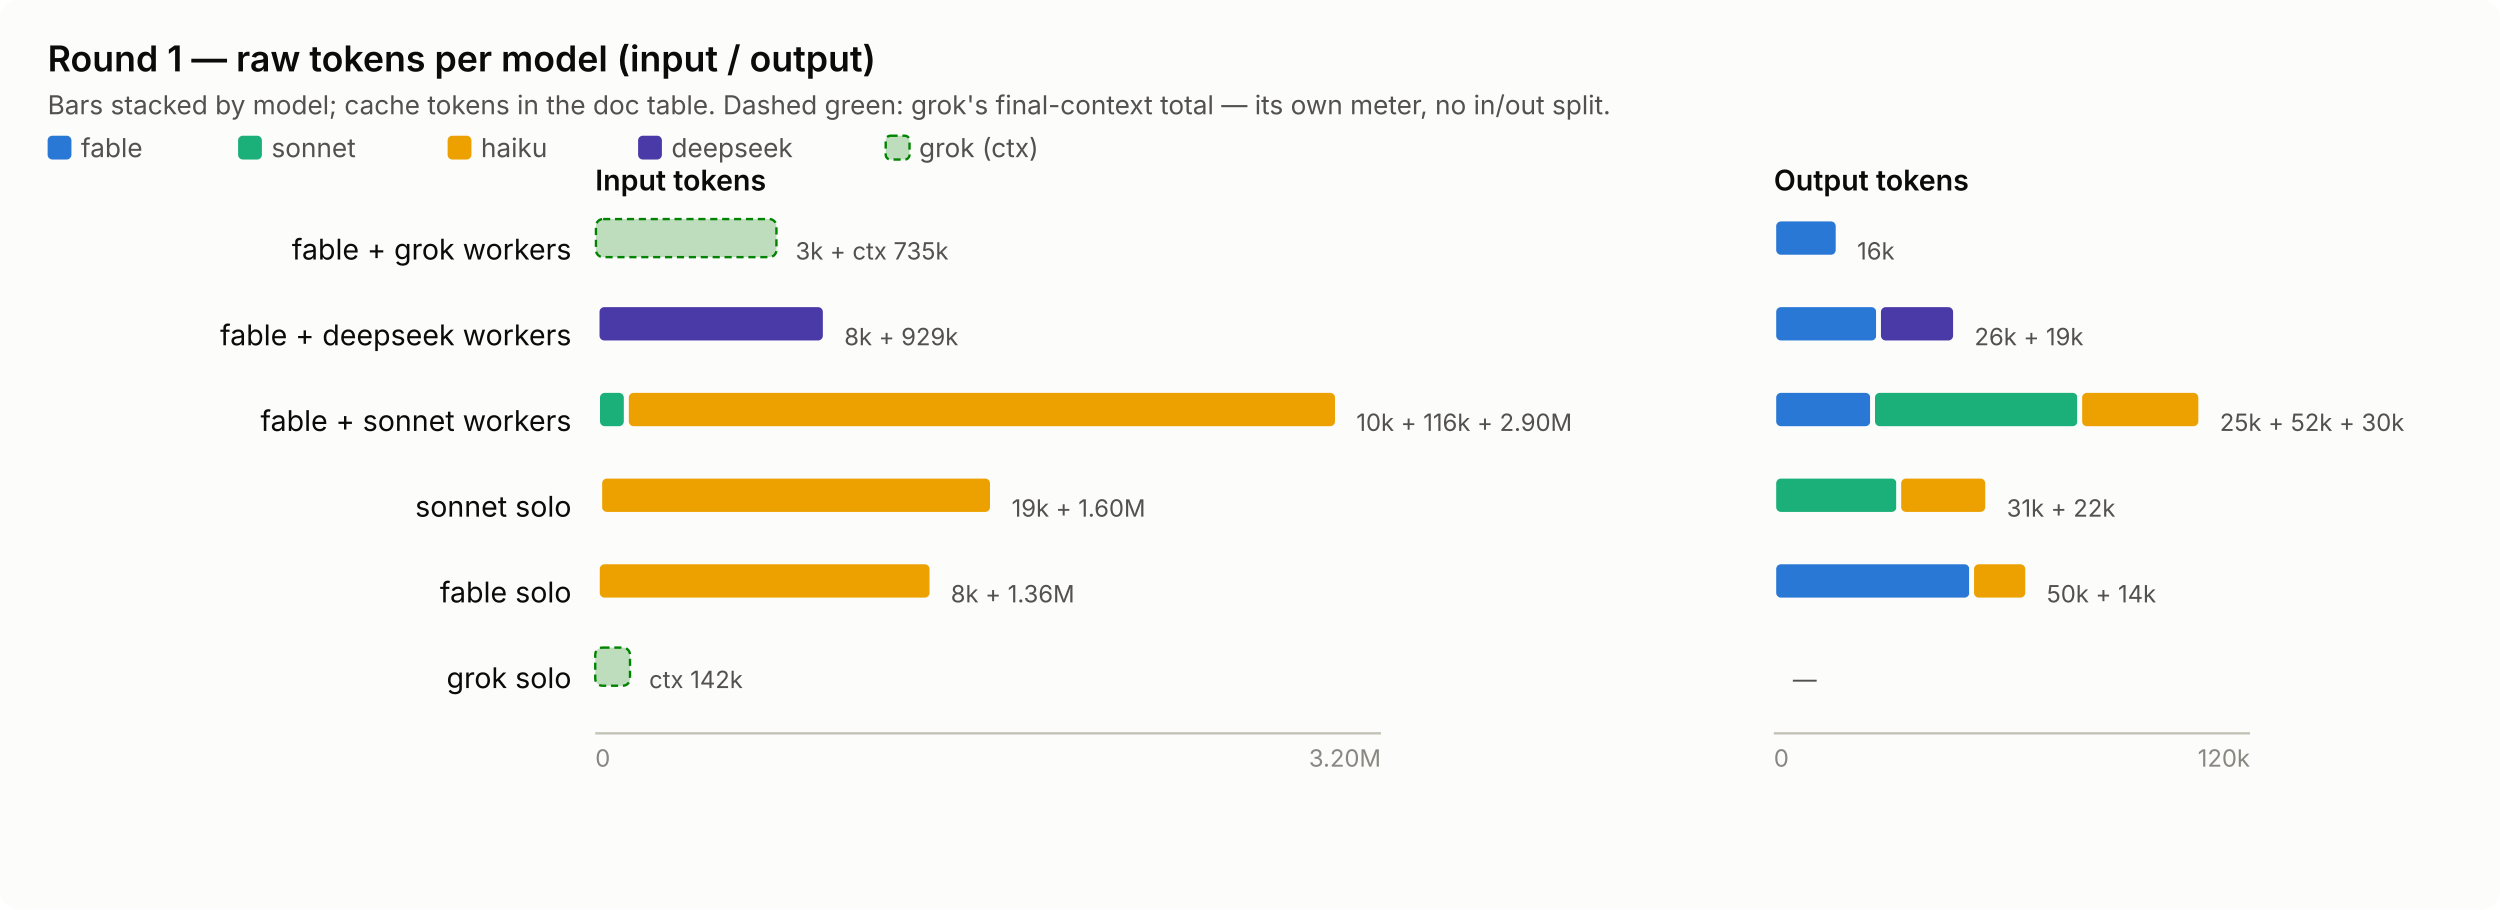
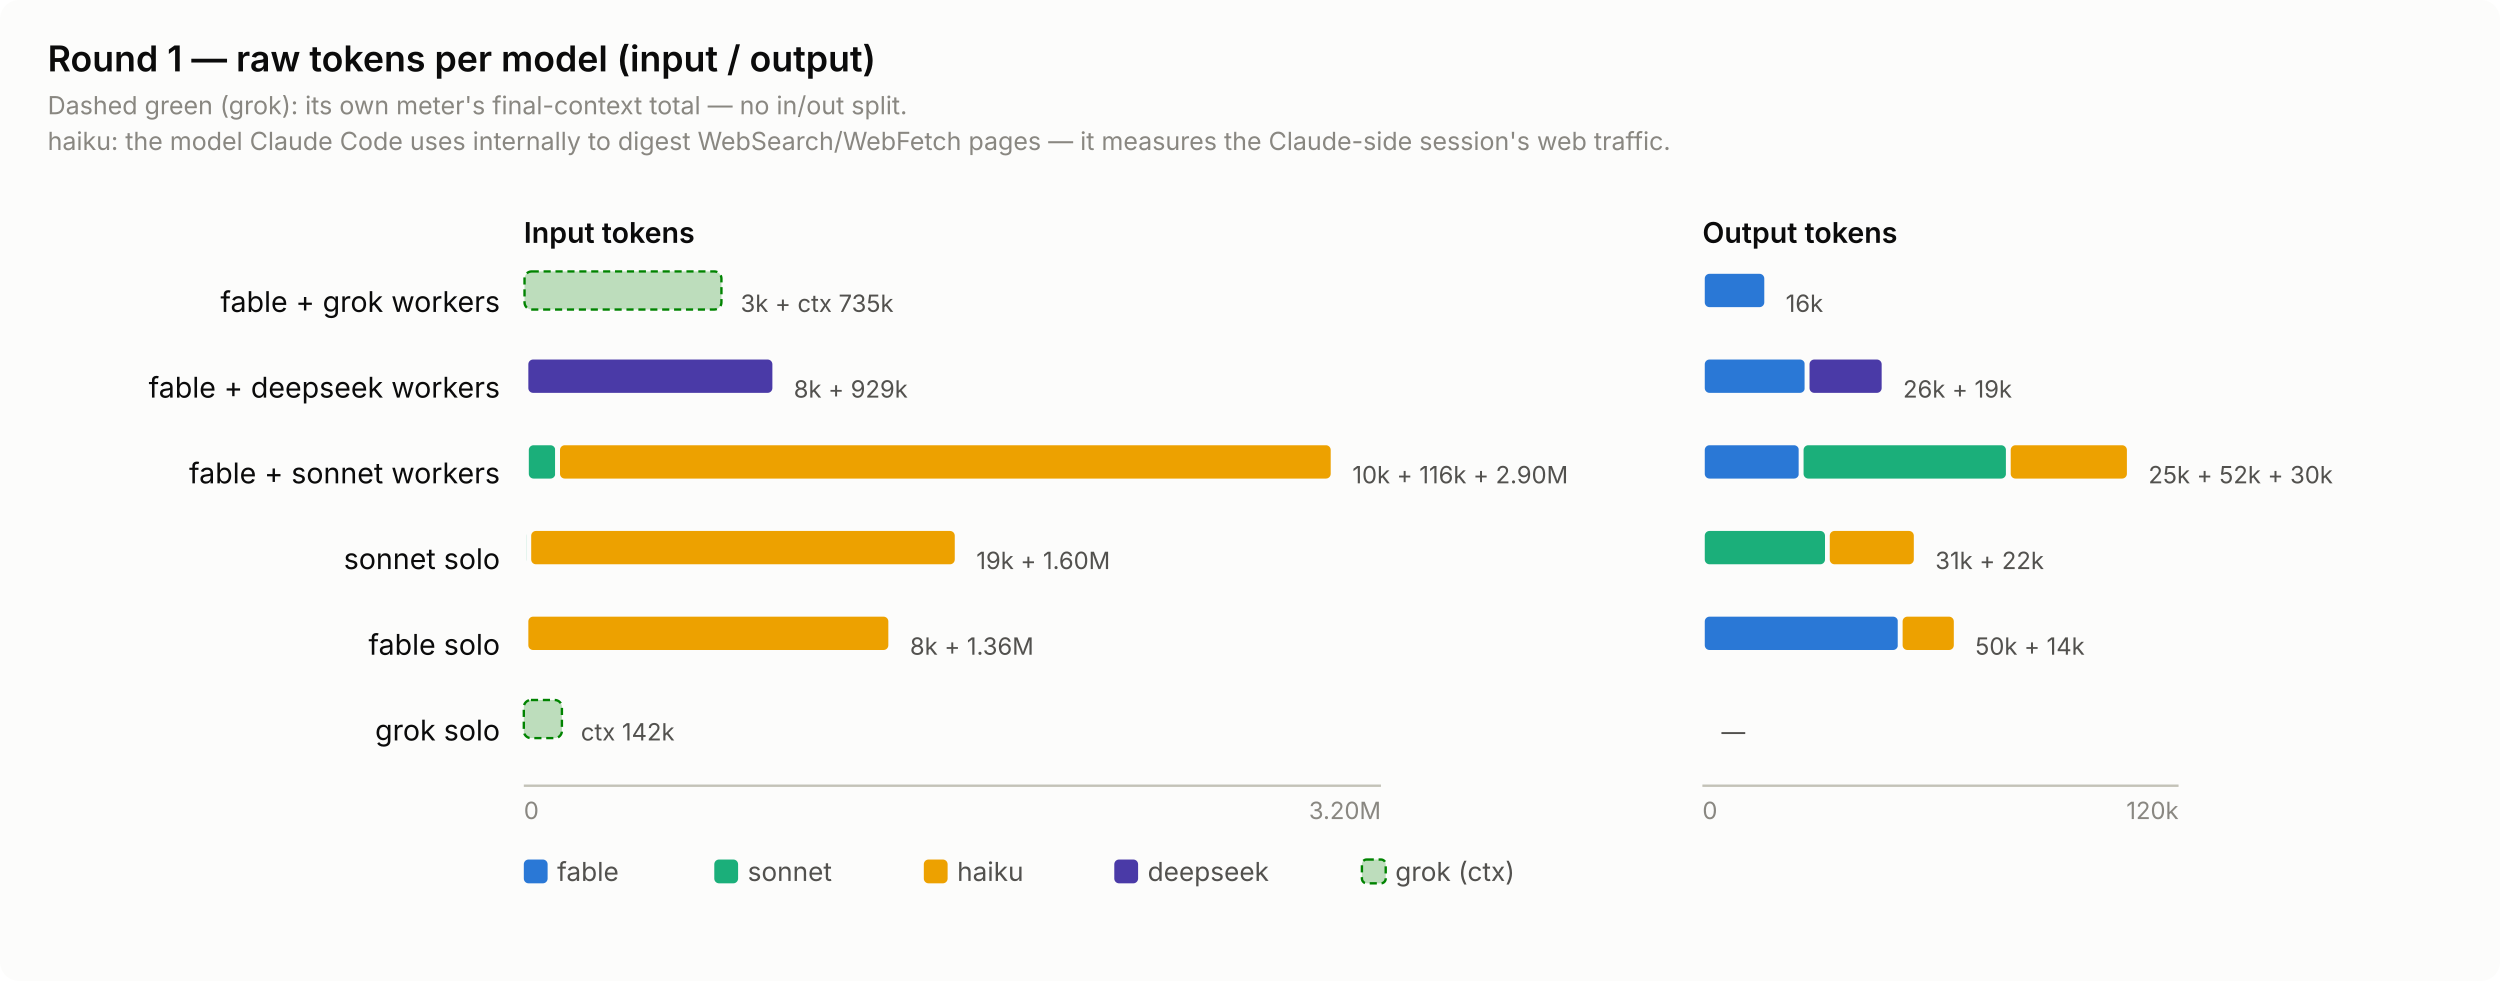
- <svg xmlns="http://www.w3.org/2000/svg" viewBox="0 0 1050 382" width="1050" height="382" role="img" aria-label="Round 1 raw tokens per model">
-   <rect width="1050" height="382" rx="8" fill="#fcfcfb" />
+ <svg xmlns="http://www.w3.org/2000/svg" viewBox="0 0 1050 412" width="1050" height="412" role="img" aria-label="Round 1 raw tokens per model">
+   <rect width="1050" height="412" rx="8" fill="#fcfcfb" />
  <text x="20" y="30" font-size="15" fill="#0b0b0b" text-anchor="start" font-weight="600" font-family="system-ui,-apple-system,Segoe UI,sans-serif">Round 1 — raw tokens per model (input / output)</text>
-   <text x="20" y="48" font-size="11" fill="#52514e" text-anchor="start" font-weight="normal" font-family="system-ui,-apple-system,Segoe UI,sans-serif">Bars stacked by model; cache tokens in the doc table. Dashed green: grok's final-context total — its own meter, no in/out split.</text>
-   <rect x="20" y="57" width="10" height="10" rx="2" fill="#2a78d6" />
-   <text x="34" y="66" font-size="11" fill="#52514e" text-anchor="start" font-weight="normal" font-family="system-ui,-apple-system,Segoe UI,sans-serif">fable</text>
-   <rect x="100" y="57" width="10" height="10" rx="2" fill="#1baf7a" />
-   <text x="114" y="66" font-size="11" fill="#52514e" text-anchor="start" font-weight="normal" font-family="system-ui,-apple-system,Segoe UI,sans-serif">sonnet</text>
-   <rect x="188" y="57" width="10" height="10" rx="2" fill="#eda100" />
-   <text x="202" y="66" font-size="11" fill="#52514e" text-anchor="start" font-weight="normal" font-family="system-ui,-apple-system,Segoe UI,sans-serif">haiku</text>
-   <rect x="268" y="57" width="10" height="10" rx="2" fill="#4a3aa7" />
-   <text x="282" y="66" font-size="11" fill="#52514e" text-anchor="start" font-weight="normal" font-family="system-ui,-apple-system,Segoe UI,sans-serif">deepseek</text>
-   <rect x="372" y="57" width="10" height="10" rx="2" fill="#008300" fill-opacity="0.25" stroke="#008300" stroke-dasharray="3,2" />
-   <text x="386" y="66" font-size="11" fill="#52514e" text-anchor="start" font-weight="normal" font-family="system-ui,-apple-system,Segoe UI,sans-serif">grok (ctx)</text>
-   <text x="250" y="80" font-size="12" fill="#0b0b0b" text-anchor="start" font-weight="600" font-family="system-ui,-apple-system,Segoe UI,sans-serif">Input tokens</text>
-   <text x="240" y="109" font-size="12" fill="#0b0b0b" text-anchor="end" font-weight="normal" font-family="system-ui,-apple-system,Segoe UI,sans-serif">fable + grok workers</text>
-   <rect x="250.3" y="92" width="75.8" height="16" rx="3" fill="#008300" fill-opacity="0.25" stroke="#008300" stroke-dasharray="3,2" />
-   <text x="334.115" y="109" font-size="10" fill="#52514e" text-anchor="start" font-weight="normal" font-family="system-ui,-apple-system,Segoe UI,sans-serif">3k + ctx 735k</text>
-   <text x="240" y="145" font-size="12" fill="#0b0b0b" text-anchor="end" font-weight="normal" font-family="system-ui,-apple-system,Segoe UI,sans-serif">fable + deepseek workers</text>
-   <rect x="250.0" y="128" width="1.5" height="16" rx="3" fill="#2a78d6" stroke="#fcfcfb" stroke-width="2" />
-   <rect x="250.8" y="128" width="95.8" height="16" rx="3" fill="#4a3aa7" stroke="#fcfcfb" stroke-width="2" />
-   <text x="354.582" y="145" font-size="10" fill="#52514e" text-anchor="start" font-weight="normal" font-family="system-ui,-apple-system,Segoe UI,sans-serif">8k + 929k</text>
-   <text x="240" y="181" font-size="12" fill="#0b0b0b" text-anchor="end" font-weight="normal" font-family="system-ui,-apple-system,Segoe UI,sans-serif">fable + sonnet workers</text>
-   <rect x="250.0" y="164" width="1.5" height="16" rx="3" fill="#2a78d6" stroke="#fcfcfb" stroke-width="2" />
-   <rect x="251.0" y="164" width="12.0" height="16" rx="3" fill="#1baf7a" stroke="#fcfcfb" stroke-width="2" />
-   <rect x="263.1" y="164" width="298.6" height="16" rx="3" fill="#eda100" stroke="#fcfcfb" stroke-width="2" />
-   <text x="569.645" y="181" font-size="10" fill="#52514e" text-anchor="start" font-weight="normal" font-family="system-ui,-apple-system,Segoe UI,sans-serif">10k + 116k + 2.90M</text>
-   <text x="240" y="217" font-size="12" fill="#0b0b0b" text-anchor="end" font-weight="normal" font-family="system-ui,-apple-system,Segoe UI,sans-serif">sonnet solo</text>
-   <rect x="250.0" y="200" width="1.9" height="16" rx="3" fill="#1baf7a" stroke="#fcfcfb" stroke-width="2" />
-   <rect x="251.9" y="200" width="164.9" height="16" rx="3" fill="#eda100" stroke="#fcfcfb" stroke-width="2" />
-   <text x="424.867" y="217" font-size="10" fill="#52514e" text-anchor="start" font-weight="normal" font-family="system-ui,-apple-system,Segoe UI,sans-serif">19k + 1.60M</text>
-   <text x="240" y="253" font-size="12" fill="#0b0b0b" text-anchor="end" font-weight="normal" font-family="system-ui,-apple-system,Segoe UI,sans-serif">fable solo</text>
-   <rect x="250.0" y="236" width="1.5" height="16" rx="3" fill="#2a78d6" stroke="#fcfcfb" stroke-width="2" />
-   <rect x="250.9" y="236" width="140.5" height="16" rx="3" fill="#eda100" stroke="#fcfcfb" stroke-width="2" />
-   <text x="399.313" y="253" font-size="10" fill="#52514e" text-anchor="start" font-weight="normal" font-family="system-ui,-apple-system,Segoe UI,sans-serif">8k + 1.36M</text>
-   <text x="240" y="289" font-size="12" fill="#0b0b0b" text-anchor="end" font-weight="normal" font-family="system-ui,-apple-system,Segoe UI,sans-serif">grok solo</text>
-   <rect x="250.0" y="272" width="14.6" height="16" rx="3" fill="#008300" fill-opacity="0.25" stroke="#008300" stroke-dasharray="3,2" />
-   <text x="272.622" y="289" font-size="10" fill="#52514e" text-anchor="start" font-weight="normal" font-family="system-ui,-apple-system,Segoe UI,sans-serif">ctx 142k</text>
-   <line x1="250" y1="308" x2="580" y2="308" stroke="#c3c2b7" />
-   <text x="250" y="322" font-size="10" fill="#898781" text-anchor="start" font-weight="normal" font-family="system-ui,-apple-system,Segoe UI,sans-serif">0</text>
-   <text x="580" y="322" font-size="10" fill="#898781" text-anchor="end" font-weight="normal" font-family="system-ui,-apple-system,Segoe UI,sans-serif">3.20M</text>
-   <text x="745" y="80" font-size="12" fill="#0b0b0b" text-anchor="start" font-weight="600" font-family="system-ui,-apple-system,Segoe UI,sans-serif">Output tokens</text>
-   <rect x="745.0" y="92" width="27.0" height="16" rx="3" fill="#2a78d6" stroke="#fcfcfb" stroke-width="2" />
-   <text x="779.973" y="109" font-size="10" fill="#52514e" text-anchor="start" font-weight="normal" font-family="system-ui,-apple-system,Segoe UI,sans-serif">16k</text>
-   <rect x="745.0" y="128" width="44.0" height="16" rx="3" fill="#2a78d6" stroke="#fcfcfb" stroke-width="2" />
-   <rect x="789.0" y="128" width="32.3" height="16" rx="3" fill="#4a3aa7" stroke="#fcfcfb" stroke-width="2" />
-   <text x="829.267" y="145" font-size="10" fill="#52514e" text-anchor="start" font-weight="normal" font-family="system-ui,-apple-system,Segoe UI,sans-serif">26k + 19k</text>
-   <rect x="745.0" y="164" width="41.5" height="16" rx="3" fill="#2a78d6" stroke="#fcfcfb" stroke-width="2" />
-   <rect x="786.5" y="164" width="87.0" height="16" rx="3" fill="#1baf7a" stroke="#fcfcfb" stroke-width="2" />
-   <rect x="873.5" y="164" width="50.8" height="16" rx="3" fill="#eda100" stroke="#fcfcfb" stroke-width="2" />
-   <text x="932.307" y="181" font-size="10" fill="#52514e" text-anchor="start" font-weight="normal" font-family="system-ui,-apple-system,Segoe UI,sans-serif">25k + 52k + 30k</text>
-   <rect x="745.0" y="200" width="52.5" height="16" rx="3" fill="#1baf7a" stroke="#fcfcfb" stroke-width="2" />
-   <rect x="797.5" y="200" width="37.3" height="16" rx="3" fill="#eda100" stroke="#fcfcfb" stroke-width="2" />
-   <text x="842.803" y="217" font-size="10" fill="#52514e" text-anchor="start" font-weight="normal" font-family="system-ui,-apple-system,Segoe UI,sans-serif">31k + 22k</text>
-   <rect x="745.0" y="236" width="83.1" height="16" rx="3" fill="#2a78d6" stroke="#fcfcfb" stroke-width="2" />
-   <rect x="828.1" y="236" width="23.5" height="16" rx="3" fill="#eda100" stroke="#fcfcfb" stroke-width="2" />
-   <text x="859.59" y="253" font-size="10" fill="#52514e" text-anchor="start" font-weight="normal" font-family="system-ui,-apple-system,Segoe UI,sans-serif">50k + 14k</text>
-   <text x="753.0" y="289" font-size="10" fill="#52514e" text-anchor="start" font-weight="normal" font-family="system-ui,-apple-system,Segoe UI,sans-serif">—</text>
-   <line x1="745" y1="308" x2="945" y2="308" stroke="#c3c2b7" />
-   <text x="745" y="322" font-size="10" fill="#898781" text-anchor="start" font-weight="normal" font-family="system-ui,-apple-system,Segoe UI,sans-serif">0</text>
-   <text x="945" y="322" font-size="10" fill="#898781" text-anchor="end" font-weight="normal" font-family="system-ui,-apple-system,Segoe UI,sans-serif">120k</text>
+   <text x="20" y="48" font-size="10.5" fill="#898781" text-anchor="start" font-weight="normal" font-family="system-ui,-apple-system,Segoe UI,sans-serif">Dashed green (grok): its own meter's final-context total — no in/out split.</text>
+   <text x="20" y="63" font-size="10.5" fill="#898781" text-anchor="start" font-weight="normal" font-family="system-ui,-apple-system,Segoe UI,sans-serif">haiku: the model Claude Code uses internally to digest WebSearch/WebFetch pages — it measures the Claude-side session's web traffic.</text>
+   <text x="220" y="102" font-size="12" fill="#0b0b0b" text-anchor="start" font-weight="600" font-family="system-ui,-apple-system,Segoe UI,sans-serif">Input tokens</text>
+   <text x="210" y="131" font-size="12" fill="#0b0b0b" text-anchor="end" font-weight="normal" font-family="system-ui,-apple-system,Segoe UI,sans-serif">fable + grok workers</text>
+   <rect x="220.3" y="114" width="82.7" height="16" rx="3" fill="#008300" fill-opacity="0.25" stroke="#008300" stroke-dasharray="3,2" />
+   <text x="311.034" y="131" font-size="10" fill="#52514e" text-anchor="start" font-weight="normal" font-family="system-ui,-apple-system,Segoe UI,sans-serif">3k + ctx 735k</text>
+   <text x="210" y="167" font-size="12" fill="#0b0b0b" text-anchor="end" font-weight="normal" font-family="system-ui,-apple-system,Segoe UI,sans-serif">fable + deepseek workers</text>
+   <rect x="220.0" y="150" width="1.5" height="16" rx="3" fill="#2a78d6" stroke="#fcfcfb" stroke-width="2" />
+   <rect x="220.9" y="150" width="104.5" height="16" rx="3" fill="#4a3aa7" stroke="#fcfcfb" stroke-width="2" />
+   <text x="333.363" y="167" font-size="10" fill="#52514e" text-anchor="start" font-weight="normal" font-family="system-ui,-apple-system,Segoe UI,sans-serif">8k + 929k</text>
+   <text x="210" y="203" font-size="12" fill="#0b0b0b" text-anchor="end" font-weight="normal" font-family="system-ui,-apple-system,Segoe UI,sans-serif">fable + sonnet workers</text>
+   <rect x="220.0" y="186" width="1.5" height="16" rx="3" fill="#2a78d6" stroke="#fcfcfb" stroke-width="2" />
+   <rect x="221.1" y="186" width="13.1" height="16" rx="3" fill="#1baf7a" stroke="#fcfcfb" stroke-width="2" />
+   <rect x="234.2" y="186" width="325.7" height="16" rx="3" fill="#eda100" stroke="#fcfcfb" stroke-width="2" />
+   <text x="567.976" y="203" font-size="10" fill="#52514e" text-anchor="start" font-weight="normal" font-family="system-ui,-apple-system,Segoe UI,sans-serif">10k + 116k + 2.90M</text>
+   <text x="210" y="239" font-size="12" fill="#0b0b0b" text-anchor="end" font-weight="normal" font-family="system-ui,-apple-system,Segoe UI,sans-serif">sonnet solo</text>
+   <rect x="220.0" y="222" width="2.1" height="16" rx="3" fill="#1baf7a" stroke="#fcfcfb" stroke-width="2" />
+   <rect x="222.1" y="222" width="179.9" height="16" rx="3" fill="#eda100" stroke="#fcfcfb" stroke-width="2" />
+   <text x="410.037" y="239" font-size="10" fill="#52514e" text-anchor="start" font-weight="normal" font-family="system-ui,-apple-system,Segoe UI,sans-serif">19k + 1.60M</text>
+   <text x="210" y="275" font-size="12" fill="#0b0b0b" text-anchor="end" font-weight="normal" font-family="system-ui,-apple-system,Segoe UI,sans-serif">fable solo</text>
+   <rect x="220.0" y="258" width="1.5" height="16" rx="3" fill="#2a78d6" stroke="#fcfcfb" stroke-width="2" />
+   <rect x="220.9" y="258" width="153.2" height="16" rx="3" fill="#eda100" stroke="#fcfcfb" stroke-width="2" />
+   <text x="382.16" y="275" font-size="10" fill="#52514e" text-anchor="start" font-weight="normal" font-family="system-ui,-apple-system,Segoe UI,sans-serif">8k + 1.36M</text>
+   <text x="210" y="311" font-size="12" fill="#0b0b0b" text-anchor="end" font-weight="normal" font-family="system-ui,-apple-system,Segoe UI,sans-serif">grok solo</text>
+   <rect x="220.0" y="294" width="16.0" height="16" rx="3" fill="#008300" fill-opacity="0.25" stroke="#008300" stroke-dasharray="3,2" />
+   <text x="243.951" y="311" font-size="10" fill="#52514e" text-anchor="start" font-weight="normal" font-family="system-ui,-apple-system,Segoe UI,sans-serif">ctx 142k</text>
+   <line x1="220" y1="330" x2="580" y2="330" stroke="#c3c2b7" />
+   <text x="220" y="344" font-size="10" fill="#898781" text-anchor="start" font-weight="normal" font-family="system-ui,-apple-system,Segoe UI,sans-serif">0</text>
+   <text x="580" y="344" font-size="10" fill="#898781" text-anchor="end" font-weight="normal" font-family="system-ui,-apple-system,Segoe UI,sans-serif">3.20M</text>
+   <text x="715" y="102" font-size="12" fill="#0b0b0b" text-anchor="start" font-weight="600" font-family="system-ui,-apple-system,Segoe UI,sans-serif">Output tokens</text>
+   <rect x="715.0" y="114" width="27.0" height="16" rx="3" fill="#2a78d6" stroke="#fcfcfb" stroke-width="2" />
+   <text x="749.973" y="131" font-size="10" fill="#52514e" text-anchor="start" font-weight="normal" font-family="system-ui,-apple-system,Segoe UI,sans-serif">16k</text>
+   <rect x="715.0" y="150" width="44.0" height="16" rx="3" fill="#2a78d6" stroke="#fcfcfb" stroke-width="2" />
+   <rect x="759.0" y="150" width="32.3" height="16" rx="3" fill="#4a3aa7" stroke="#fcfcfb" stroke-width="2" />
+   <text x="799.267" y="167" font-size="10" fill="#52514e" text-anchor="start" font-weight="normal" font-family="system-ui,-apple-system,Segoe UI,sans-serif">26k + 19k</text>
+   <rect x="715.0" y="186" width="41.5" height="16" rx="3" fill="#2a78d6" stroke="#fcfcfb" stroke-width="2" />
+   <rect x="756.5" y="186" width="87.0" height="16" rx="3" fill="#1baf7a" stroke="#fcfcfb" stroke-width="2" />
+   <rect x="843.5" y="186" width="50.8" height="16" rx="3" fill="#eda100" stroke="#fcfcfb" stroke-width="2" />
+   <text x="902.307" y="203" font-size="10" fill="#52514e" text-anchor="start" font-weight="normal" font-family="system-ui,-apple-system,Segoe UI,sans-serif">25k + 52k + 30k</text>
+   <rect x="715.0" y="222" width="52.5" height="16" rx="3" fill="#1baf7a" stroke="#fcfcfb" stroke-width="2" />
+   <rect x="767.5" y="222" width="37.3" height="16" rx="3" fill="#eda100" stroke="#fcfcfb" stroke-width="2" />
+   <text x="812.803" y="239" font-size="10" fill="#52514e" text-anchor="start" font-weight="normal" font-family="system-ui,-apple-system,Segoe UI,sans-serif">31k + 22k</text>
+   <rect x="715.0" y="258" width="83.1" height="16" rx="3" fill="#2a78d6" stroke="#fcfcfb" stroke-width="2" />
+   <rect x="798.1" y="258" width="23.5" height="16" rx="3" fill="#eda100" stroke="#fcfcfb" stroke-width="2" />
+   <text x="829.59" y="275" font-size="10" fill="#52514e" text-anchor="start" font-weight="normal" font-family="system-ui,-apple-system,Segoe UI,sans-serif">50k + 14k</text>
+   <text x="723.0" y="311" font-size="10" fill="#52514e" text-anchor="start" font-weight="normal" font-family="system-ui,-apple-system,Segoe UI,sans-serif">—</text>
+   <line x1="715" y1="330" x2="915" y2="330" stroke="#c3c2b7" />
+   <text x="715" y="344" font-size="10" fill="#898781" text-anchor="start" font-weight="normal" font-family="system-ui,-apple-system,Segoe UI,sans-serif">0</text>
+   <text x="915" y="344" font-size="10" fill="#898781" text-anchor="end" font-weight="normal" font-family="system-ui,-apple-system,Segoe UI,sans-serif">120k</text>
+   <rect x="220" y="361" width="10" height="10" rx="2" fill="#2a78d6" />
+   <text x="234" y="370" font-size="11" fill="#52514e" text-anchor="start" font-weight="normal" font-family="system-ui,-apple-system,Segoe UI,sans-serif">fable</text>
+   <rect x="300" y="361" width="10" height="10" rx="2" fill="#1baf7a" />
+   <text x="314" y="370" font-size="11" fill="#52514e" text-anchor="start" font-weight="normal" font-family="system-ui,-apple-system,Segoe UI,sans-serif">sonnet</text>
+   <rect x="388" y="361" width="10" height="10" rx="2" fill="#eda100" />
+   <text x="402" y="370" font-size="11" fill="#52514e" text-anchor="start" font-weight="normal" font-family="system-ui,-apple-system,Segoe UI,sans-serif">haiku</text>
+   <rect x="468" y="361" width="10" height="10" rx="2" fill="#4a3aa7" />
+   <text x="482" y="370" font-size="11" fill="#52514e" text-anchor="start" font-weight="normal" font-family="system-ui,-apple-system,Segoe UI,sans-serif">deepseek</text>
+   <rect x="572" y="361" width="10" height="10" rx="2" fill="#008300" fill-opacity="0.25" stroke="#008300" stroke-dasharray="3,2" />
+   <text x="586" y="370" font-size="11" fill="#52514e" text-anchor="start" font-weight="normal" font-family="system-ui,-apple-system,Segoe UI,sans-serif">grok (ctx)</text>
</svg>
